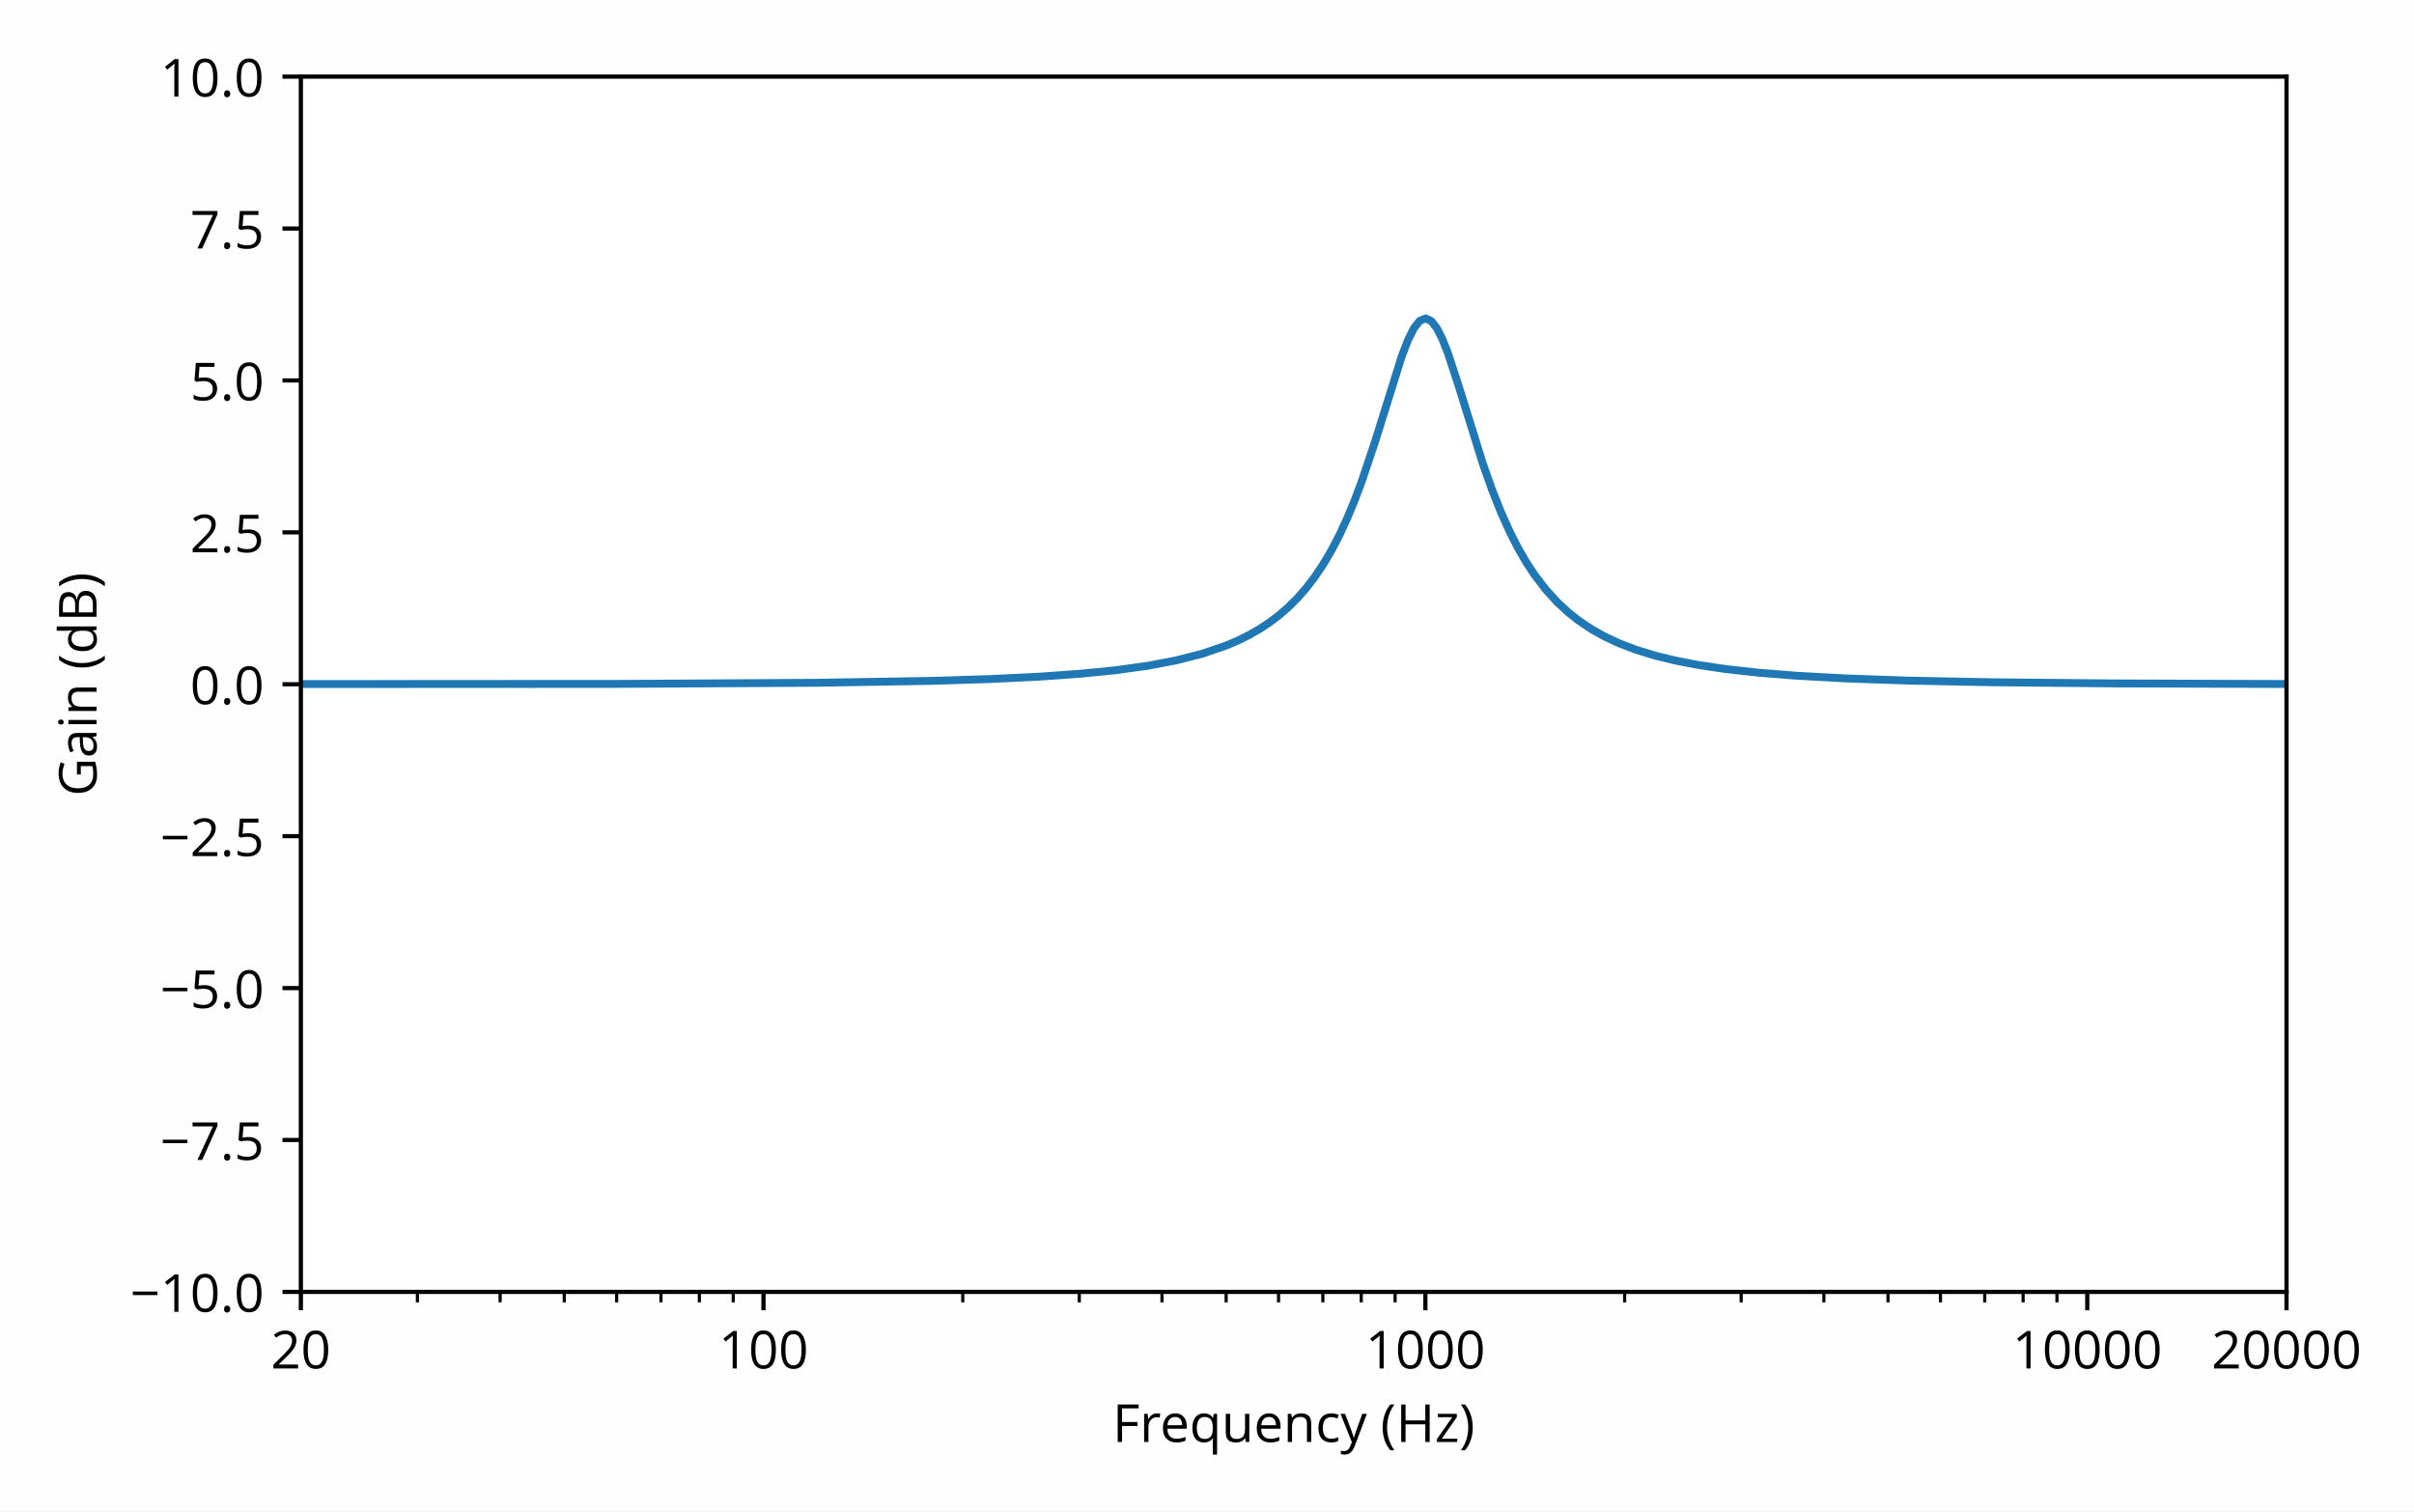
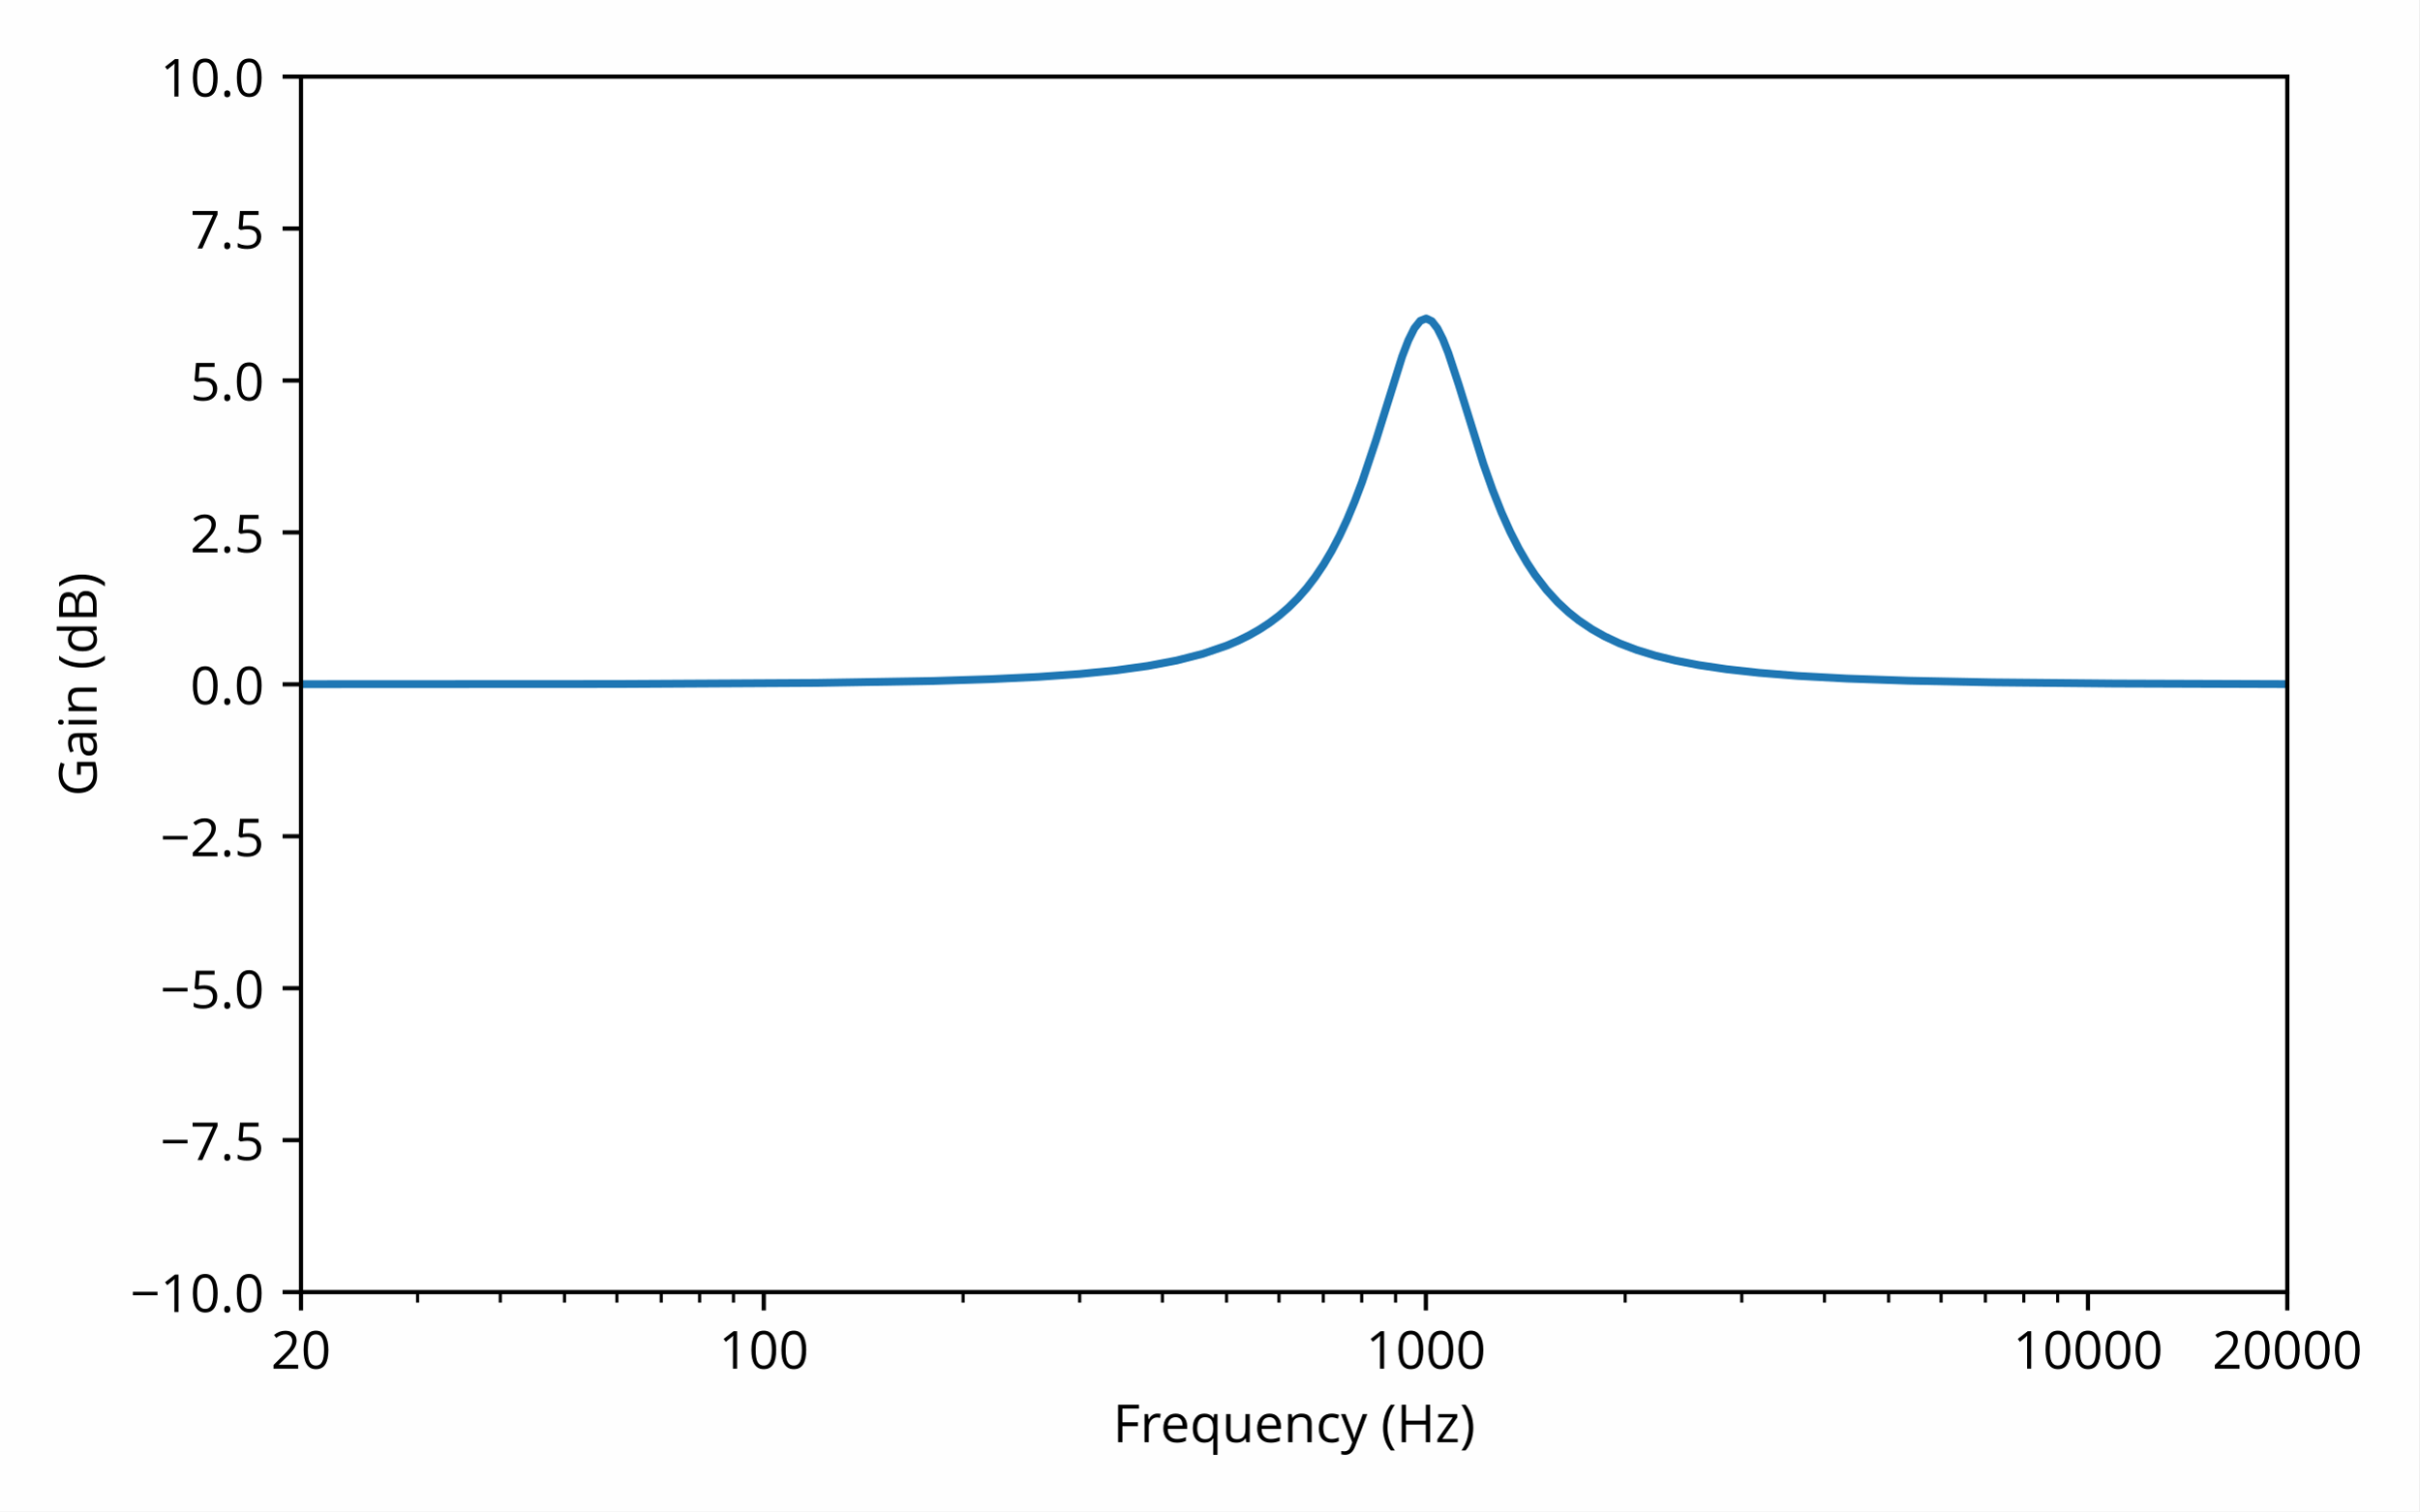
- <svg xmlns="http://www.w3.org/2000/svg" xmlns:xlink="http://www.w3.org/1999/xlink" height="288pt" version="1.1" viewBox="0 0 460 288" width="460pt">
+ <svg xmlns="http://www.w3.org/2000/svg" xmlns:xlink="http://www.w3.org/1999/xlink" height="288pt" version="1.1" viewBox="0 0 460.8 288" width="460.8pt">
  <defs>
    <style type="text/css">
*{stroke-linecap:butt;stroke-linejoin:round;}
  </style>
  </defs>
  <g id="figure_1">
    <g id="patch_1">
      <path d="M 0 288  L 460.8 288  L 460.8 0  L 0 0  z " style="fill:#fefefe;" />
    </g>
    <g id="axes_1">
      <g id="patch_2">
        <path d="M 57.331 246.197  L 435.707 246.197  L 435.707 14.599  L 57.331 14.599  z " style="fill:#ffffff;" />
      </g>
      <g id="matplotlib.axis_1">
        <g id="xtick_1">
          <g id="line2d_1">
            <defs>
              <path d="M 0 0  L 0 3.5  " id="m6902aca788" style="stroke:#000000;stroke-width:0.8;" />
            </defs>
            <g>
              <use style="stroke:#000000;stroke-width:0.8;" x="57.331" xlink:href="#m6902aca788" y="246.197" />
            </g>
          </g>
          <g id="text_1">
            <text style="font-family:Open Sans;font-size:10px;font-style:normal;font-weight:normal;text-anchor:middle;" transform="rotate(-0, 57.33125, 260.7953)" x="57.331" y="260.795">20</text>
          </g>
        </g>
        <g id="xtick_2">
          <g id="line2d_2">
            <g>
              <use style="stroke:#000000;stroke-width:0.8;" x="145.489" xlink:href="#m6902aca788" y="246.197" />
            </g>
          </g>
          <g id="text_2">
            <text style="font-family:Open Sans;font-size:10px;font-style:normal;font-weight:normal;text-anchor:middle;" transform="rotate(-0, 145.489, 260.7953)" x="145.489" y="260.795">100</text>
          </g>
        </g>
        <g id="xtick_3">
          <g id="line2d_3">
            <g>
              <use style="stroke:#000000;stroke-width:0.8;" x="271.614" xlink:href="#m6902aca788" y="246.197" />
            </g>
          </g>
          <g id="text_3">
            <text style="font-family:Open Sans;font-size:10px;font-style:normal;font-weight:normal;text-anchor:middle;" transform="rotate(-0, 271.6143, 260.7953)" x="271.614" y="260.795">1000</text>
          </g>
        </g>
        <g id="xtick_4">
          <g id="line2d_4">
            <g>
              <use style="stroke:#000000;stroke-width:0.8;" x="397.74" xlink:href="#m6902aca788" y="246.197" />
            </g>
          </g>
          <g id="text_4">
            <text style="font-family:Open Sans;font-size:10px;font-style:normal;font-weight:normal;text-anchor:middle;" transform="rotate(-0, 397.7395, 260.7953)" x="397.74" y="260.795">10000</text>
          </g>
        </g>
        <g id="xtick_5">
          <g id="line2d_5">
            <g>
              <use style="stroke:#000000;stroke-width:0.8;" x="435.707" xlink:href="#m6902aca788" y="246.197" />
            </g>
          </g>
          <g id="text_5">
            <text style="font-family:Open Sans;font-size:10px;font-style:normal;font-weight:normal;text-anchor:middle;" transform="rotate(-0, 435.707, 260.7953)" x="435.707" y="260.795">20000</text>
          </g>
        </g>
        <g id="xtick_6">
          <g id="line2d_6">
            <defs>
              <path d="M 0 0  L 0 2  " id="m36aedc1c62" style="stroke:#000000;stroke-width:0.6;" />
            </defs>
            <g>
              <use style="stroke:#000000;stroke-width:0.6;" x="57.331" xlink:href="#m36aedc1c62" y="246.197" />
            </g>
          </g>
        </g>
        <g id="xtick_7">
          <g id="line2d_7">
            <g>
              <use style="stroke:#000000;stroke-width:0.6;" x="79.541" xlink:href="#m36aedc1c62" y="246.197" />
            </g>
          </g>
        </g>
        <g id="xtick_8">
          <g id="line2d_8">
            <g>
              <use style="stroke:#000000;stroke-width:0.6;" x="95.299" xlink:href="#m36aedc1c62" y="246.197" />
            </g>
          </g>
        </g>
        <g id="xtick_9">
          <g id="line2d_9">
            <g>
              <use style="stroke:#000000;stroke-width:0.6;" x="107.522" xlink:href="#m36aedc1c62" y="246.197" />
            </g>
          </g>
        </g>
        <g id="xtick_10">
          <g id="line2d_10">
            <g>
              <use style="stroke:#000000;stroke-width:0.6;" x="117.508" xlink:href="#m36aedc1c62" y="246.197" />
            </g>
          </g>
        </g>
        <g id="xtick_11">
          <g id="line2d_11">
            <g>
              <use style="stroke:#000000;stroke-width:0.6;" x="125.952" xlink:href="#m36aedc1c62" y="246.197" />
            </g>
          </g>
        </g>
        <g id="xtick_12">
          <g id="line2d_12">
            <g>
              <use style="stroke:#000000;stroke-width:0.6;" x="133.266" xlink:href="#m36aedc1c62" y="246.197" />
            </g>
          </g>
        </g>
        <g id="xtick_13">
          <g id="line2d_13">
            <g>
              <use style="stroke:#000000;stroke-width:0.6;" x="139.718" xlink:href="#m36aedc1c62" y="246.197" />
            </g>
          </g>
        </g>
        <g id="xtick_14">
          <g id="line2d_14">
            <g>
              <use style="stroke:#000000;stroke-width:0.6;" x="183.457" xlink:href="#m36aedc1c62" y="246.197" />
            </g>
          </g>
        </g>
        <g id="xtick_15">
          <g id="line2d_15">
            <g>
              <use style="stroke:#000000;stroke-width:0.6;" x="205.666" xlink:href="#m36aedc1c62" y="246.197" />
            </g>
          </g>
        </g>
        <g id="xtick_16">
          <g id="line2d_16">
            <g>
              <use style="stroke:#000000;stroke-width:0.6;" x="221.424" xlink:href="#m36aedc1c62" y="246.197" />
            </g>
          </g>
        </g>
        <g id="xtick_17">
          <g id="line2d_17">
            <g>
              <use style="stroke:#000000;stroke-width:0.6;" x="233.647" xlink:href="#m36aedc1c62" y="246.197" />
            </g>
          </g>
        </g>
        <g id="xtick_18">
          <g id="line2d_18">
            <g>
              <use style="stroke:#000000;stroke-width:0.6;" x="243.634" xlink:href="#m36aedc1c62" y="246.197" />
            </g>
          </g>
        </g>
        <g id="xtick_19">
          <g id="line2d_19">
            <g>
              <use style="stroke:#000000;stroke-width:0.6;" x="252.077" xlink:href="#m36aedc1c62" y="246.197" />
            </g>
          </g>
        </g>
        <g id="xtick_20">
          <g id="line2d_20">
            <g>
              <use style="stroke:#000000;stroke-width:0.6;" x="259.391" xlink:href="#m36aedc1c62" y="246.197" />
            </g>
          </g>
        </g>
        <g id="xtick_21">
          <g id="line2d_21">
            <g>
              <use style="stroke:#000000;stroke-width:0.6;" x="265.843" xlink:href="#m36aedc1c62" y="246.197" />
            </g>
          </g>
        </g>
        <g id="xtick_22">
          <g id="line2d_22">
            <g>
              <use style="stroke:#000000;stroke-width:0.6;" x="309.582" xlink:href="#m36aedc1c62" y="246.197" />
            </g>
          </g>
        </g>
        <g id="xtick_23">
          <g id="line2d_23">
            <g>
              <use style="stroke:#000000;stroke-width:0.6;" x="331.791" xlink:href="#m36aedc1c62" y="246.197" />
            </g>
          </g>
        </g>
        <g id="xtick_24">
          <g id="line2d_24">
            <g>
              <use style="stroke:#000000;stroke-width:0.6;" x="347.549" xlink:href="#m36aedc1c62" y="246.197" />
            </g>
          </g>
        </g>
        <g id="xtick_25">
          <g id="line2d_25">
            <g>
              <use style="stroke:#000000;stroke-width:0.6;" x="359.772" xlink:href="#m36aedc1c62" y="246.197" />
            </g>
          </g>
        </g>
        <g id="xtick_26">
          <g id="line2d_26">
            <g>
              <use style="stroke:#000000;stroke-width:0.6;" x="369.759" xlink:href="#m36aedc1c62" y="246.197" />
            </g>
          </g>
        </g>
        <g id="xtick_27">
          <g id="line2d_27">
            <g>
              <use style="stroke:#000000;stroke-width:0.6;" x="378.202" xlink:href="#m36aedc1c62" y="246.197" />
            </g>
          </g>
        </g>
        <g id="xtick_28">
          <g id="line2d_28">
            <g>
              <use style="stroke:#000000;stroke-width:0.6;" x="385.517" xlink:href="#m36aedc1c62" y="246.197" />
            </g>
          </g>
        </g>
        <g id="xtick_29">
          <g id="line2d_29">
            <g>
              <use style="stroke:#000000;stroke-width:0.6;" x="391.968" xlink:href="#m36aedc1c62" y="246.197" />
            </g>
          </g>
        </g>
        <g id="xtick_30">
          <g id="line2d_30">
            <g>
              <use style="stroke:#000000;stroke-width:0.6;" x="435.707" xlink:href="#m36aedc1c62" y="246.197" />
            </g>
          </g>
        </g>
        <g id="text_6">
          <text style="font-family:Open Sans;font-size:10px;font-style:normal;font-weight:normal;text-anchor:middle;" transform="rotate(-0, 246.5191, 274.7969)" x="246.519" y="274.797">Frequency (Hz)</text>
        </g>
      </g>
      <g id="matplotlib.axis_2">
        <g id="ytick_1">
          <g id="line2d_31">
            <defs>
              <path d="M 0 0  L -3.5 0  " id="m0ba5f997ba" style="stroke:#000000;stroke-width:0.8;" />
            </defs>
            <g>
              <use style="stroke:#000000;stroke-width:0.8;" x="57.331" xlink:href="#m0ba5f997ba" y="246.197" />
            </g>
          </g>
          <g id="text_7">
            <text style="font-family:Open Sans;font-size:10px;font-style:normal;font-weight:normal;text-anchor:end;" transform="rotate(-0, 50.33125, 249.9961)" x="50.331" y="249.996">−10.0</text>
          </g>
        </g>
        <g id="ytick_2">
          <g id="line2d_32">
            <g>
              <use style="stroke:#000000;stroke-width:0.8;" x="57.331" xlink:href="#m0ba5f997ba" y="217.247" />
            </g>
          </g>
          <g id="text_8">
            <text style="font-family:Open Sans;font-size:10px;font-style:normal;font-weight:normal;text-anchor:end;" transform="rotate(-0, 50.33125, 221.0464)" x="50.331" y="221.046">−7.5</text>
          </g>
        </g>
        <g id="ytick_3">
          <g id="line2d_33">
            <g>
              <use style="stroke:#000000;stroke-width:0.8;" x="57.331" xlink:href="#m0ba5f997ba" y="188.297" />
            </g>
          </g>
          <g id="text_9">
            <text style="font-family:Open Sans;font-size:10px;font-style:normal;font-weight:normal;text-anchor:end;" transform="rotate(-0, 50.33125, 192.0967)" x="50.331" y="192.097">−5.0</text>
          </g>
        </g>
        <g id="ytick_4">
          <g id="line2d_34">
            <g>
              <use style="stroke:#000000;stroke-width:0.8;" x="57.331" xlink:href="#m0ba5f997ba" y="159.348" />
            </g>
          </g>
          <g id="text_10">
            <text style="font-family:Open Sans;font-size:10px;font-style:normal;font-weight:normal;text-anchor:end;" transform="rotate(-0, 50.33125, 163.147)" x="50.331" y="163.147">−2.5</text>
          </g>
        </g>
        <g id="ytick_5">
          <g id="line2d_35">
            <g>
              <use style="stroke:#000000;stroke-width:0.8;" x="57.331" xlink:href="#m0ba5f997ba" y="130.398" />
            </g>
          </g>
          <g id="text_11">
            <text style="font-family:Open Sans;font-size:10px;font-style:normal;font-weight:normal;text-anchor:end;" transform="rotate(-0, 50.33125, 134.1973)" x="50.331" y="134.197">0.0</text>
          </g>
        </g>
        <g id="ytick_6">
          <g id="line2d_36">
            <g>
              <use style="stroke:#000000;stroke-width:0.8;" x="57.331" xlink:href="#m0ba5f997ba" y="101.448" />
            </g>
          </g>
          <g id="text_12">
            <text style="font-family:Open Sans;font-size:10px;font-style:normal;font-weight:normal;text-anchor:end;" transform="rotate(-0, 50.33125, 105.2476)" x="50.331" y="105.248">2.5</text>
          </g>
        </g>
        <g id="ytick_7">
          <g id="line2d_37">
            <g>
              <use style="stroke:#000000;stroke-width:0.8;" x="57.331" xlink:href="#m0ba5f997ba" y="72.499" />
            </g>
          </g>
          <g id="text_13">
            <text style="font-family:Open Sans;font-size:10px;font-style:normal;font-weight:normal;text-anchor:end;" transform="rotate(-0, 50.33125, 76.29785)" x="50.331" y="76.298">5.0</text>
          </g>
        </g>
        <g id="ytick_8">
          <g id="line2d_38">
            <g>
              <use style="stroke:#000000;stroke-width:0.8;" x="57.331" xlink:href="#m0ba5f997ba" y="43.549" />
            </g>
          </g>
          <g id="text_14">
            <text style="font-family:Open Sans;font-size:10px;font-style:normal;font-weight:normal;text-anchor:end;" transform="rotate(-0, 50.33125, 47.34815)" x="50.331" y="47.348">7.5</text>
          </g>
        </g>
        <g id="ytick_9">
          <g id="line2d_39">
            <g>
              <use style="stroke:#000000;stroke-width:0.8;" x="57.331" xlink:href="#m0ba5f997ba" y="14.599" />
            </g>
          </g>
          <g id="text_15">
            <text style="font-family:Open Sans;font-size:10px;font-style:normal;font-weight:normal;text-anchor:end;" transform="rotate(-0, 50.33125, 18.39844)" x="50.331" y="18.398">10.0</text>
          </g>
        </g>
        <g id="text_16">
          <text style="font-family:Open Sans;font-size:10px;font-style:normal;font-weight:normal;text-anchor:middle;" transform="rotate(-90, 18.39844, 130.398)" x="18.398" y="130.398">Gain (dB)</text>
        </g>
      </g>
      <g id="line2d_40">
-         <path clip-path="url(#p76093a1b9e)" d="M -1 130.39  L 117.563 130.33  L 155.531 130.119  L 177.74 129.751  L 188.732 129.404  L 197.882 128.963  L 205.721 128.411  L 212.577 127.727  L 218.669 126.884  L 224.151 125.847  L 229.134 124.573  L 233.702 123.004  L 235.85 122.087  L 237.917 121.068  L 239.909 119.936  L 241.831 118.677  L 243.688 117.277  L 245.484 115.72  L 247.223 113.988  L 248.909 112.065  L 250.544 109.931  L 252.132 107.569  L 253.675 104.959  L 255.176 102.09  L 256.637 98.95  L 258.059 95.538  L 259.446 91.867  L 262.119 83.88  L 267.102 67.919  L 268.28 64.852  L 269.433 62.536  L 270.562 61.122  L 271.669 60.681  L 272.754 61.198  L 273.817 62.573  L 274.861 64.648  L 275.885 67.242  L 277.877 73.296  L 282.561 88.356  L 284.328 93.353  L 286.04 97.669  L 287.7 101.364  L 289.311 104.52  L 290.876 107.216  L 292.398 109.528  L 294.604 112.408  L 296.725 114.734  L 298.766 116.632  L 300.735 118.2  L 303.253 119.896  L 305.661 121.251  L 308.53 122.595  L 311.785 123.836  L 315.353 124.931  L 319.165 125.866  L 323.585 126.722  L 328.844 127.504  L 335.038 128.19  L 342.438 128.781  L 351.82 129.293  L 363.635 129.703  L 379.648 130.021  L 402.815 130.239  L 435.707 130.351  L 435.707 130.351  " style="fill:none;stroke:#1f77b4;stroke-linecap:square;stroke-width:1.5;" />
+         <path clip-path="url(#p1136294a82)" d="M -1 130.39  L 117.563 130.33  L 155.531 130.119  L 177.74 129.751  L 188.732 129.404  L 197.882 128.963  L 205.721 128.411  L 212.577 127.727  L 218.669 126.884  L 224.151 125.847  L 229.134 124.573  L 233.702 123.004  L 235.85 122.087  L 237.917 121.068  L 239.909 119.936  L 241.831 118.677  L 243.688 117.277  L 245.484 115.72  L 247.223 113.988  L 248.909 112.065  L 250.544 109.931  L 252.132 107.569  L 253.675 104.959  L 255.176 102.09  L 256.637 98.95  L 258.059 95.538  L 259.446 91.867  L 262.119 83.88  L 267.102 67.919  L 268.28 64.852  L 269.433 62.536  L 270.562 61.122  L 271.669 60.681  L 272.754 61.198  L 273.817 62.573  L 274.861 64.648  L 275.885 67.242  L 277.877 73.296  L 282.561 88.356  L 284.328 93.353  L 286.04 97.669  L 287.7 101.364  L 289.311 104.52  L 290.876 107.216  L 292.398 109.528  L 294.604 112.408  L 296.725 114.734  L 298.766 116.632  L 300.735 118.2  L 303.253 119.896  L 305.661 121.251  L 308.53 122.595  L 311.785 123.836  L 315.353 124.931  L 319.165 125.866  L 323.585 126.722  L 328.844 127.504  L 335.038 128.19  L 342.438 128.781  L 351.82 129.293  L 363.635 129.703  L 379.648 130.021  L 402.815 130.239  L 435.707 130.351  L 435.707 130.351  " style="fill:none;stroke:#1f77b4;stroke-linecap:square;stroke-width:1.5;" />
      </g>
      <g id="patch_3">
        <path d="M 57.331 246.197  L 57.331 14.599  " style="fill:none;stroke:#000000;stroke-linecap:square;stroke-linejoin:miter;stroke-width:0.8;" />
      </g>
      <g id="patch_4">
        <path d="M 435.707 246.197  L 435.707 14.599  " style="fill:none;stroke:#000000;stroke-linecap:square;stroke-linejoin:miter;stroke-width:0.8;" />
      </g>
      <g id="patch_5">
        <path d="M 57.331 246.197  L 435.707 246.197  " style="fill:none;stroke:#000000;stroke-linecap:square;stroke-linejoin:miter;stroke-width:0.8;" />
      </g>
      <g id="patch_6">
        <path d="M 57.331 14.599  L 435.707 14.599  " style="fill:none;stroke:#000000;stroke-linecap:square;stroke-linejoin:miter;stroke-width:0.8;" />
      </g>
    </g>
  </g>
  <defs>
-     <clipPath id="p76093a1b9e">
+     <clipPath id="p1136294a82">
      <rect height="231.598" width="378.376" x="57.331" y="14.599" />
    </clipPath>
  </defs>
</svg>
